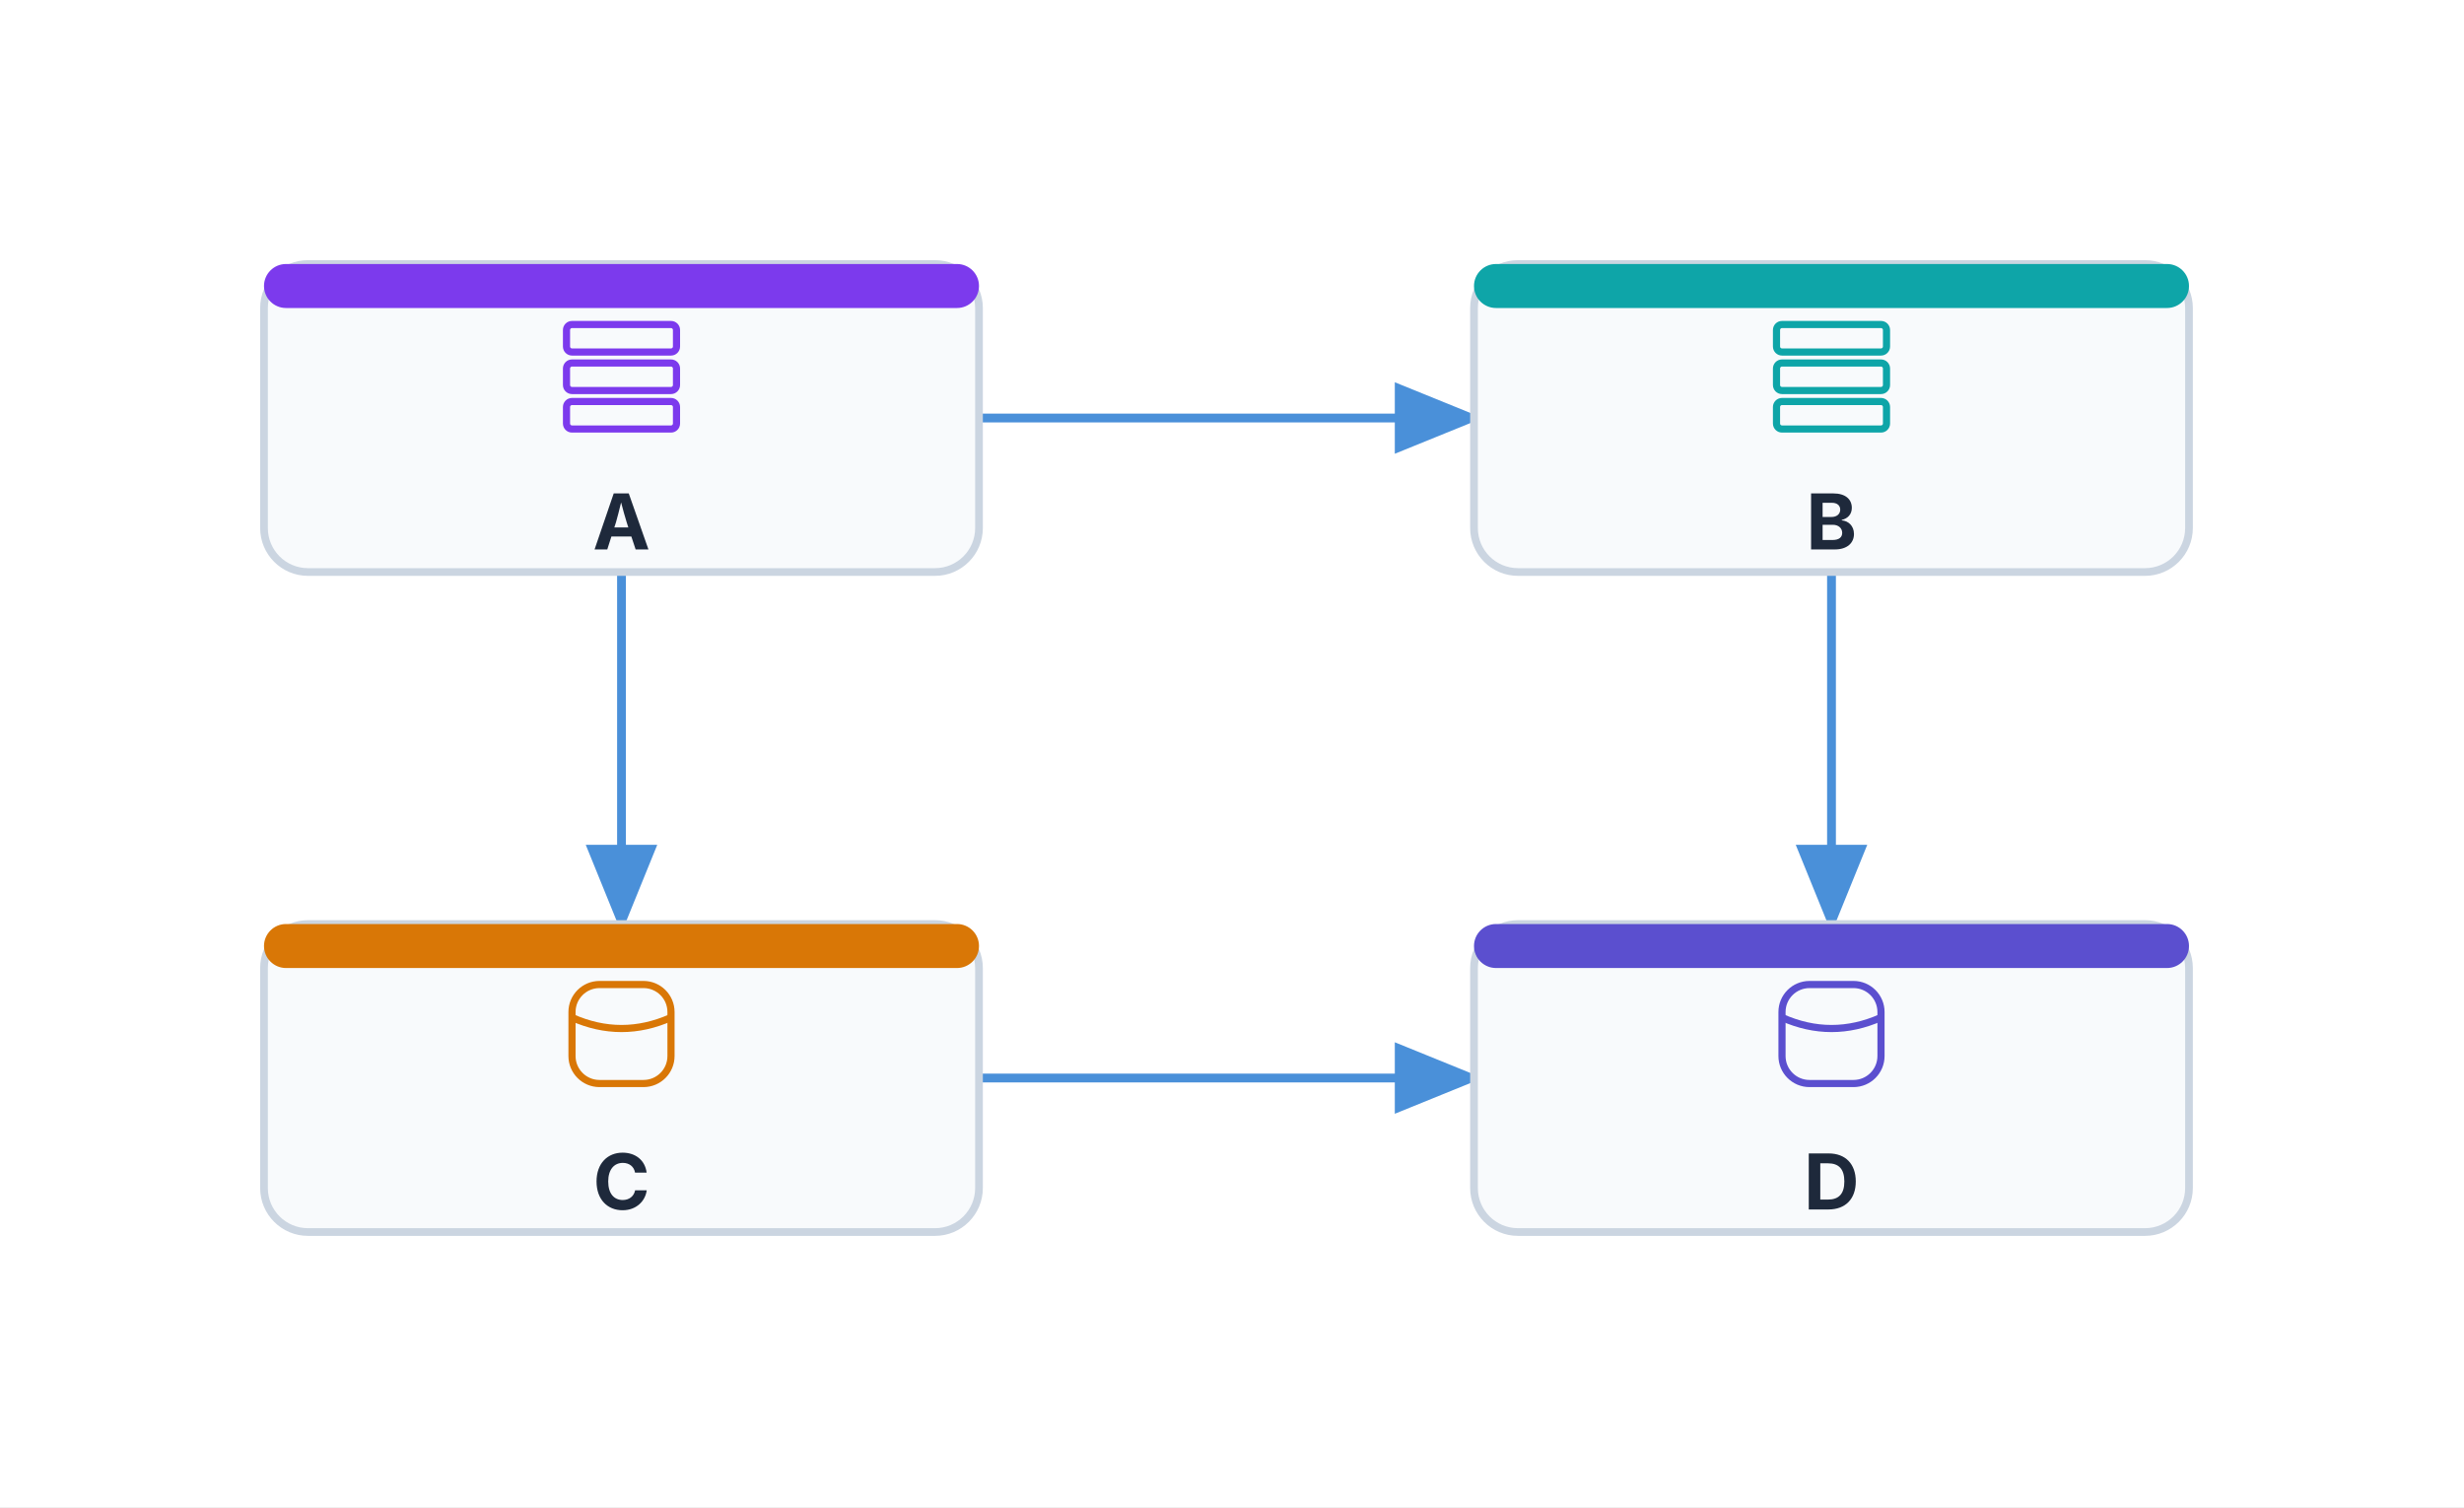
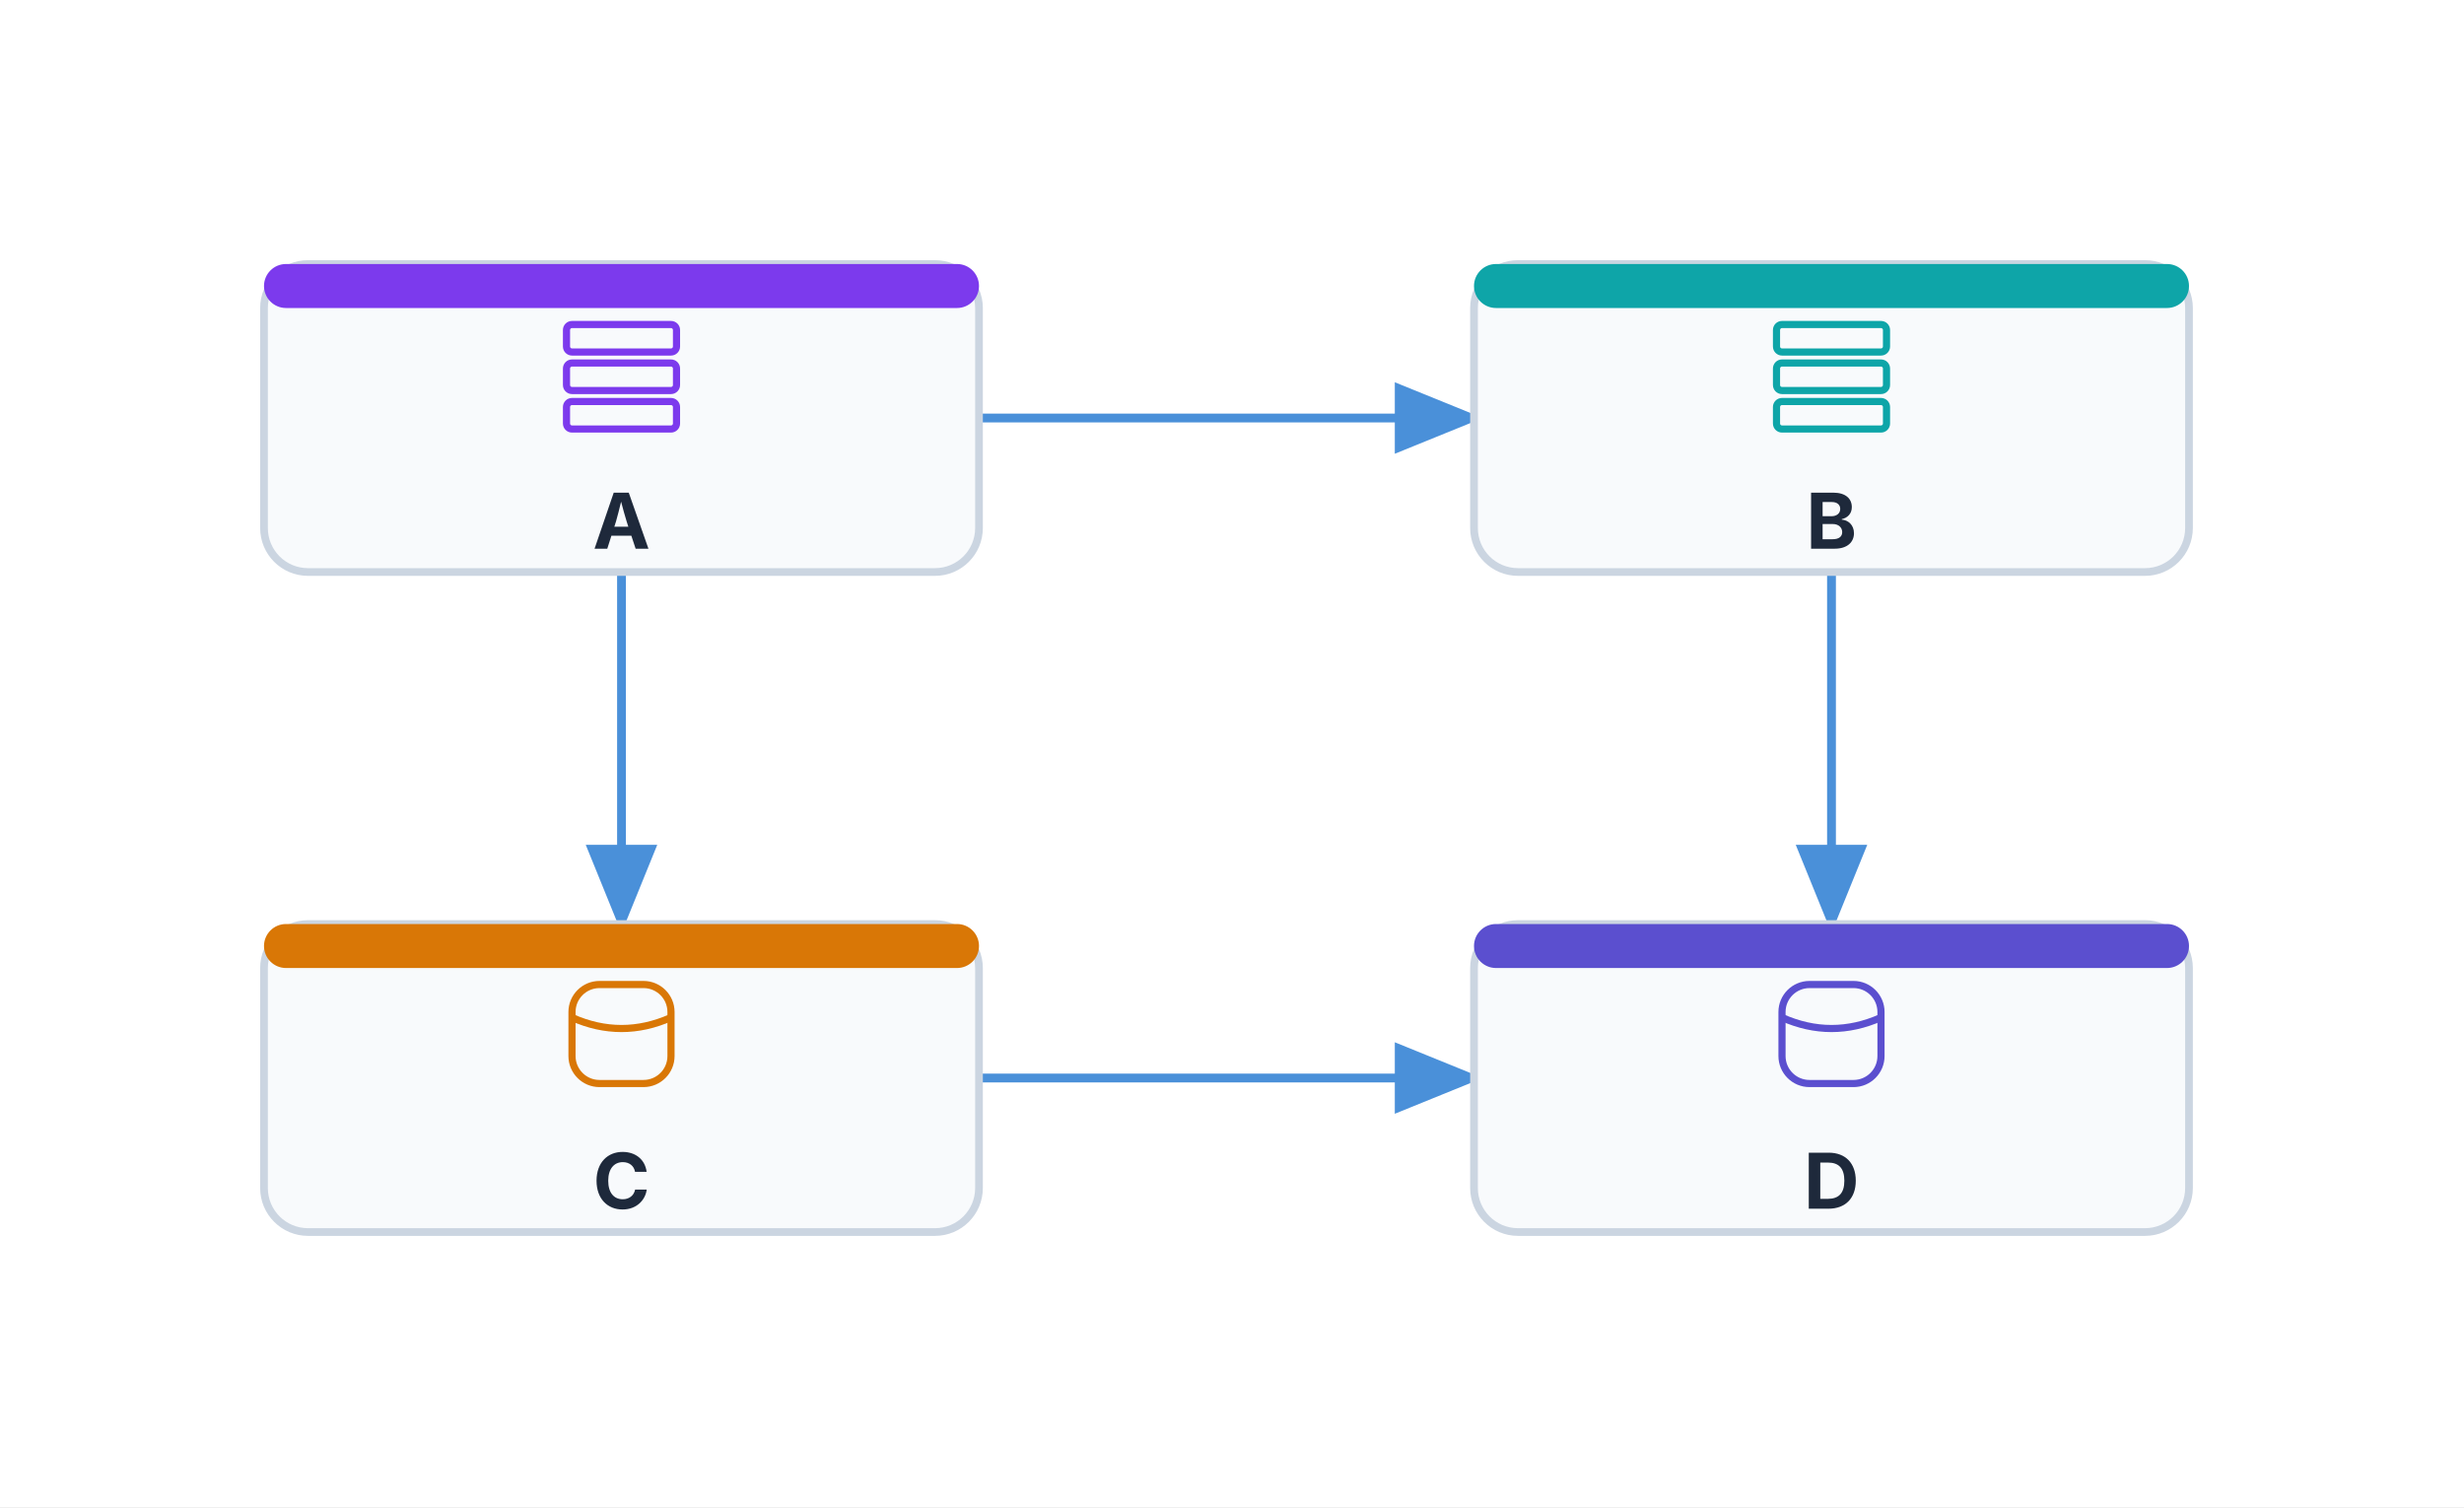
<svg xmlns="http://www.w3.org/2000/svg" viewBox="-24 -24 448 274" width="448" height="274">
  <defs>
    <marker id="arch-arrow-end" markerUnits="userSpaceOnUse" markerWidth="16" markerHeight="13" refX="14.4" refY="6.5" orient="auto">
      <polygon points="0 0, 16 6.5, 0 13" fill="#4A90D9" />
    </marker>
    <marker id="arch-arrow-start" markerUnits="userSpaceOnUse" markerWidth="16" markerHeight="13" refX="1.6" refY="6.5" orient="auto-start-reverse">
      <polygon points="0 0, 16 6.5, 0 13" fill="#4A90D9" />
    </marker>
  </defs>
  <rect x="-24" y="-24" width="448" height="274" fill="#FFFFFF" />
  <path d="M 154 52 L 244 52" stroke="#4A90D9" stroke-width="1.6" fill="none" marker-end="url(#arch-arrow-end)" />
  <path d="M 89 80 L 89 144" stroke="#4A90D9" stroke-width="1.6" fill="none" marker-end="url(#arch-arrow-end)" />
  <path d="M 309 80 L 309 144" stroke="#4A90D9" stroke-width="1.6" fill="none" marker-end="url(#arch-arrow-end)" />
  <path d="M 154 172 L 244 172" stroke="#4A90D9" stroke-width="1.6" fill="none" marker-end="url(#arch-arrow-end)" />
  <rect x="24" y="24" width="130" height="56" fill="#F8FAFC" stroke="#CBD5E1" stroke-width="1.4" rx="8" />
  <rect x="24" y="24" width="130" height="8" fill="#7C3AED" stroke="#7C3AED" stroke-width="0" rx="4" />
  <rect x="79" y="35" width="20" height="5" fill="#F8FAFC" stroke="#7C3AED" stroke-width="1.3" rx="1" />
  <rect x="79" y="42" width="20" height="5" fill="#F8FAFC" stroke="#7C3AED" stroke-width="1.3" rx="1" />
  <rect x="79" y="49" width="20" height="5" fill="#F8FAFC" stroke="#7C3AED" stroke-width="1.3" rx="1" />
-   <text x="89" y="75.9" font-size="14" font-family="Inter, system-ui, -apple-system, sans-serif" fill="#1E293B" text-anchor="middle" font-weight="bold">A</text>
+   <text x="89" y="75.76" font-size="14" font-family="Inter, system-ui, -apple-system, sans-serif" fill="#1E293B" text-anchor="middle" font-weight="bold">A</text>
  <rect x="244" y="24" width="130" height="56" fill="#F8FAFC" stroke="#CBD5E1" stroke-width="1.4" rx="8" />
  <rect x="244" y="24" width="130" height="8" fill="#0EA5A8" stroke="#0EA5A8" stroke-width="0" rx="4" />
  <rect x="299" y="35" width="20" height="5" fill="#F8FAFC" stroke="#0EA5A8" stroke-width="1.3" rx="1" />
  <rect x="299" y="42" width="20" height="5" fill="#F8FAFC" stroke="#0EA5A8" stroke-width="1.3" rx="1" />
  <rect x="299" y="49" width="20" height="5" fill="#F8FAFC" stroke="#0EA5A8" stroke-width="1.3" rx="1" />
-   <text x="309" y="75.9" font-size="14" font-family="Inter, system-ui, -apple-system, sans-serif" fill="#1E293B" text-anchor="middle" font-weight="bold">B</text>
+   <text x="309" y="75.76" font-size="14" font-family="Inter, system-ui, -apple-system, sans-serif" fill="#1E293B" text-anchor="middle" font-weight="bold">B</text>
  <rect x="24" y="144" width="130" height="56" fill="#F8FAFC" stroke="#CBD5E1" stroke-width="1.4" rx="8" />
  <rect x="24" y="144" width="130" height="8" fill="#D97706" stroke="#D97706" stroke-width="0" rx="4" />
  <rect x="80" y="155" width="18" height="18" fill="#F8FAFC" stroke="#D97706" stroke-width="1.3" rx="5" />
  <path d="M 80 161 Q 89 165, 98 161" stroke="#D97706" stroke-width="1.3" fill="none" />
-   <text x="89" y="195.9" font-size="14" font-family="Inter, system-ui, -apple-system, sans-serif" fill="#1E293B" text-anchor="middle" font-weight="bold">C</text>
+   <text x="89" y="195.76" font-size="14" font-family="Inter, system-ui, -apple-system, sans-serif" fill="#1E293B" text-anchor="middle" font-weight="bold">C</text>
  <rect x="244" y="144" width="130" height="56" fill="#F8FAFC" stroke="#CBD5E1" stroke-width="1.4" rx="8" />
  <rect x="244" y="144" width="130" height="8" fill="#5B4FCF" stroke="#5B4FCF" stroke-width="0" rx="4" />
  <rect x="300" y="155" width="18" height="18" fill="#F8FAFC" stroke="#5B4FCF" stroke-width="1.3" rx="5" />
  <path d="M 300 161 Q 309 165, 318 161" stroke="#5B4FCF" stroke-width="1.3" fill="none" />
-   <text x="309" y="195.9" font-size="14" font-family="Inter, system-ui, -apple-system, sans-serif" fill="#1E293B" text-anchor="middle" font-weight="bold">D</text>
+   <text x="309" y="195.76" font-size="14" font-family="Inter, system-ui, -apple-system, sans-serif" fill="#1E293B" text-anchor="middle" font-weight="bold">D</text>
</svg>
